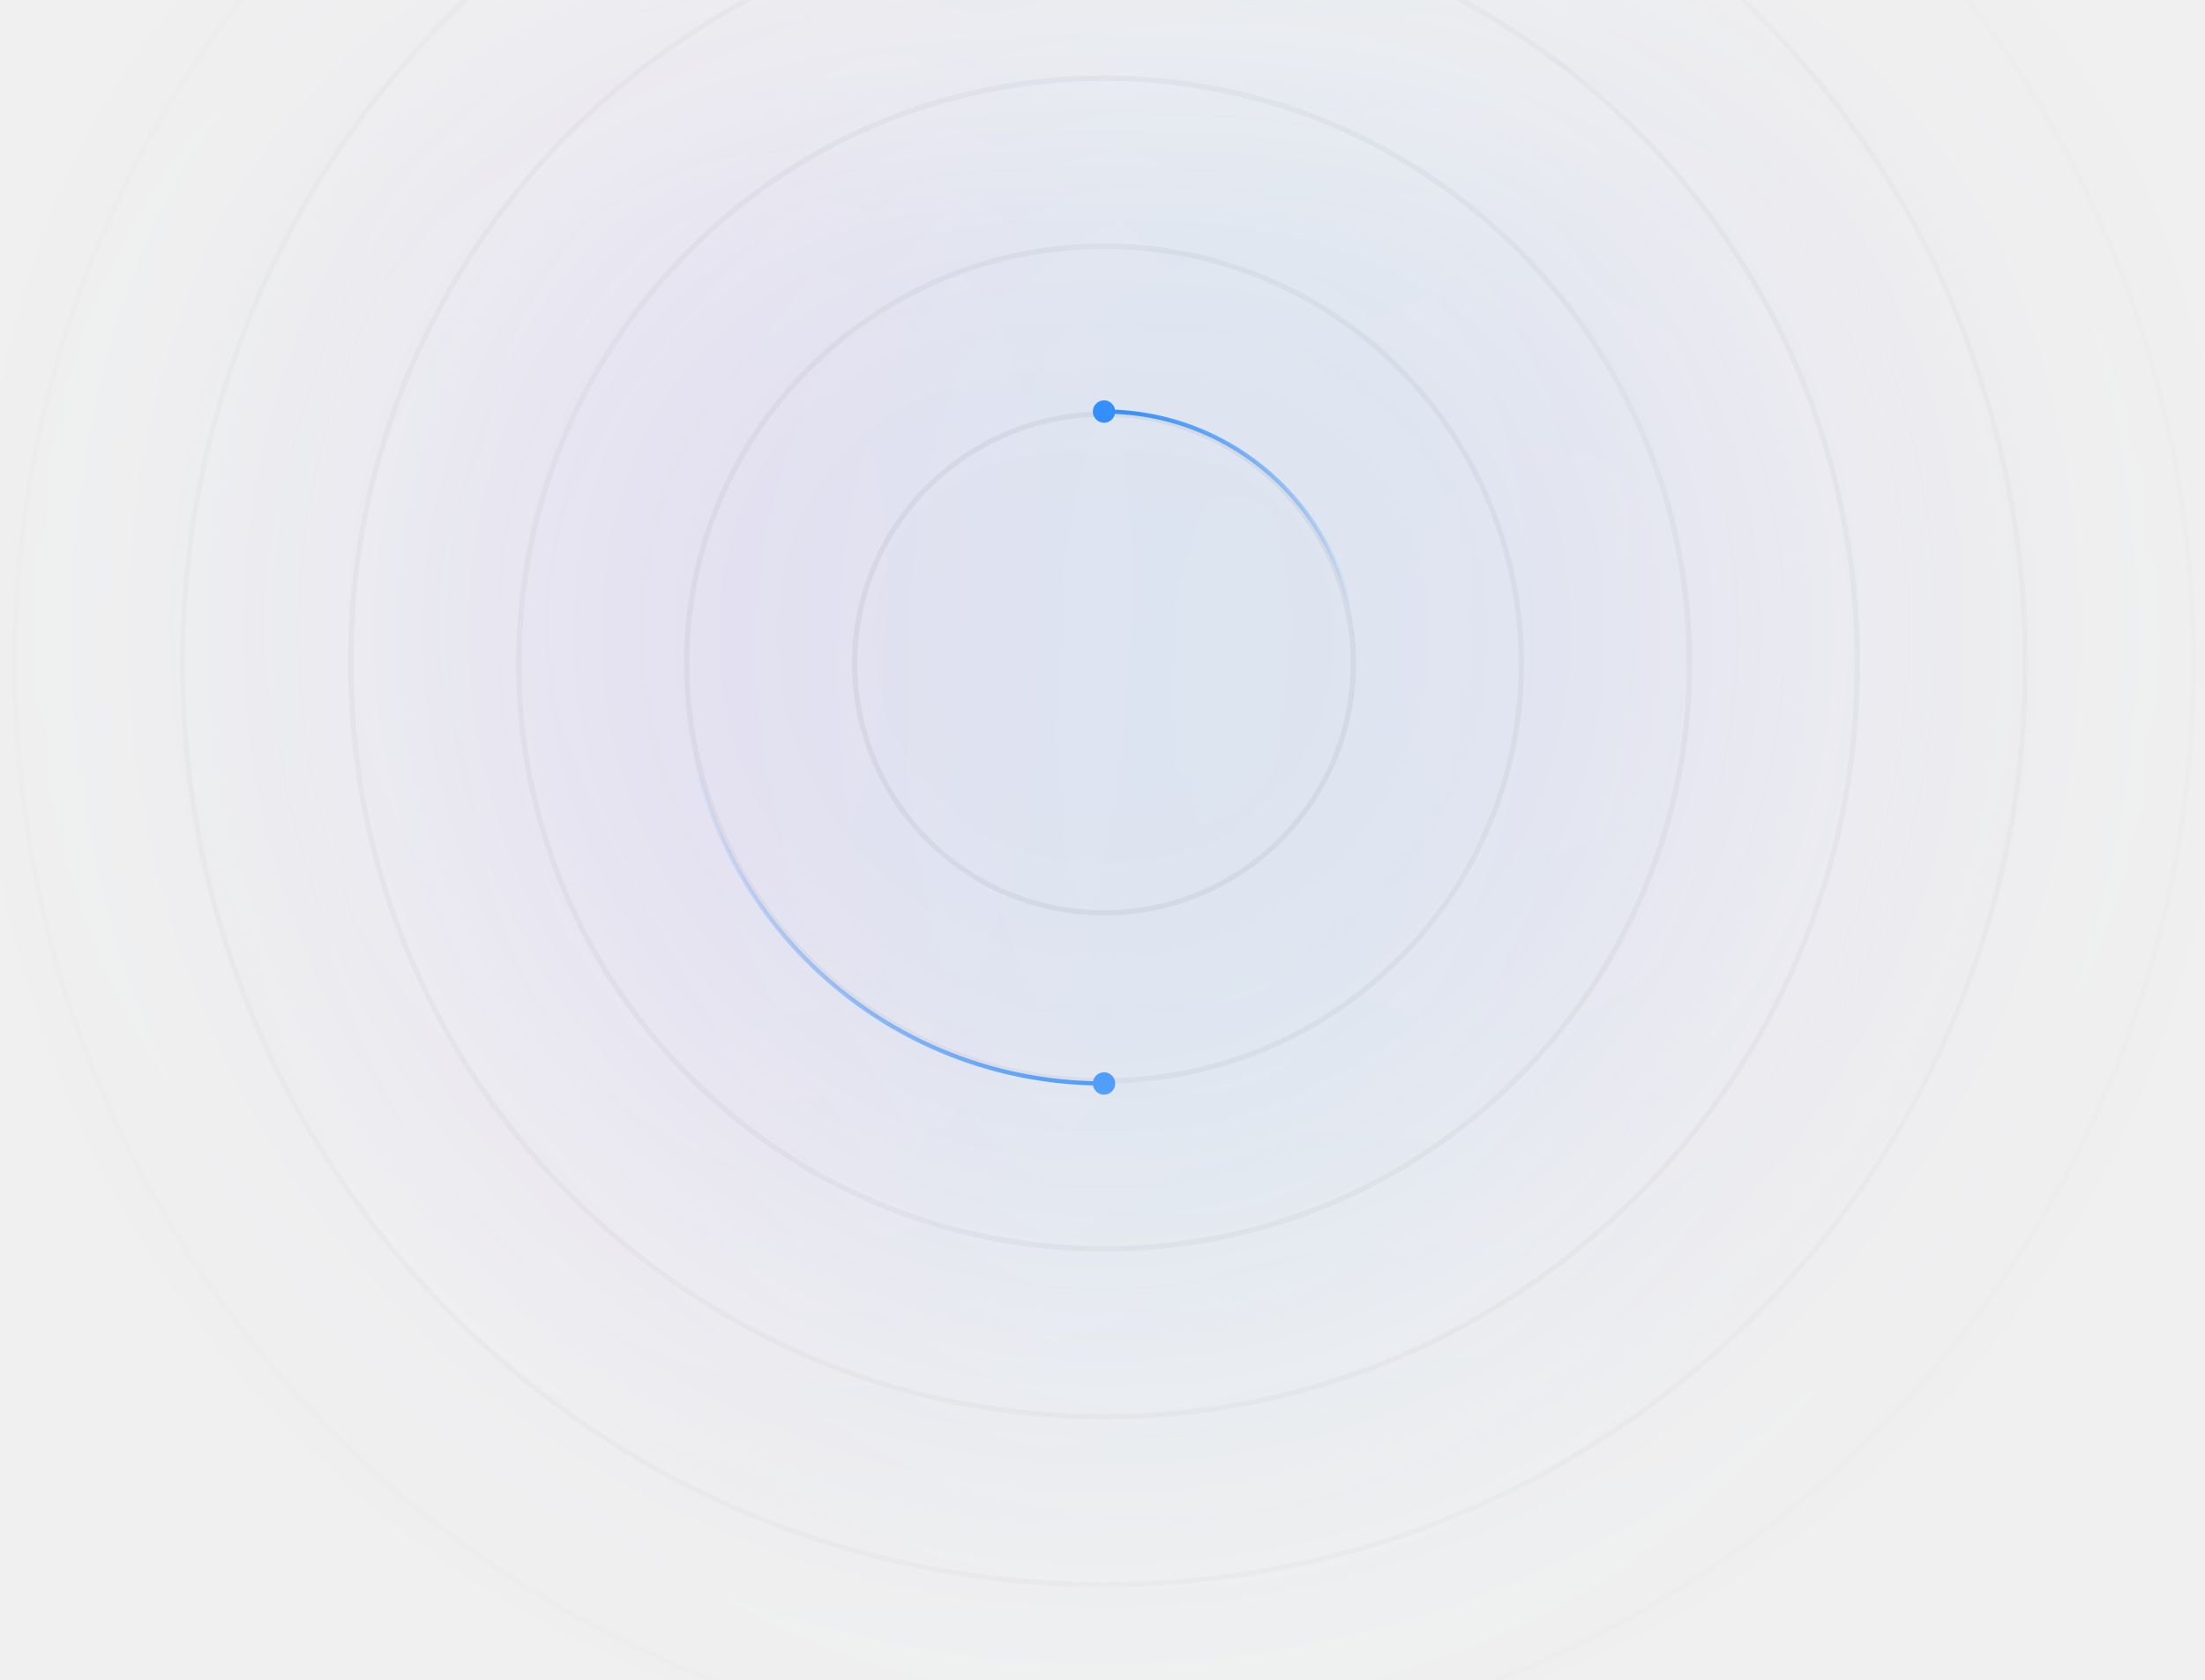
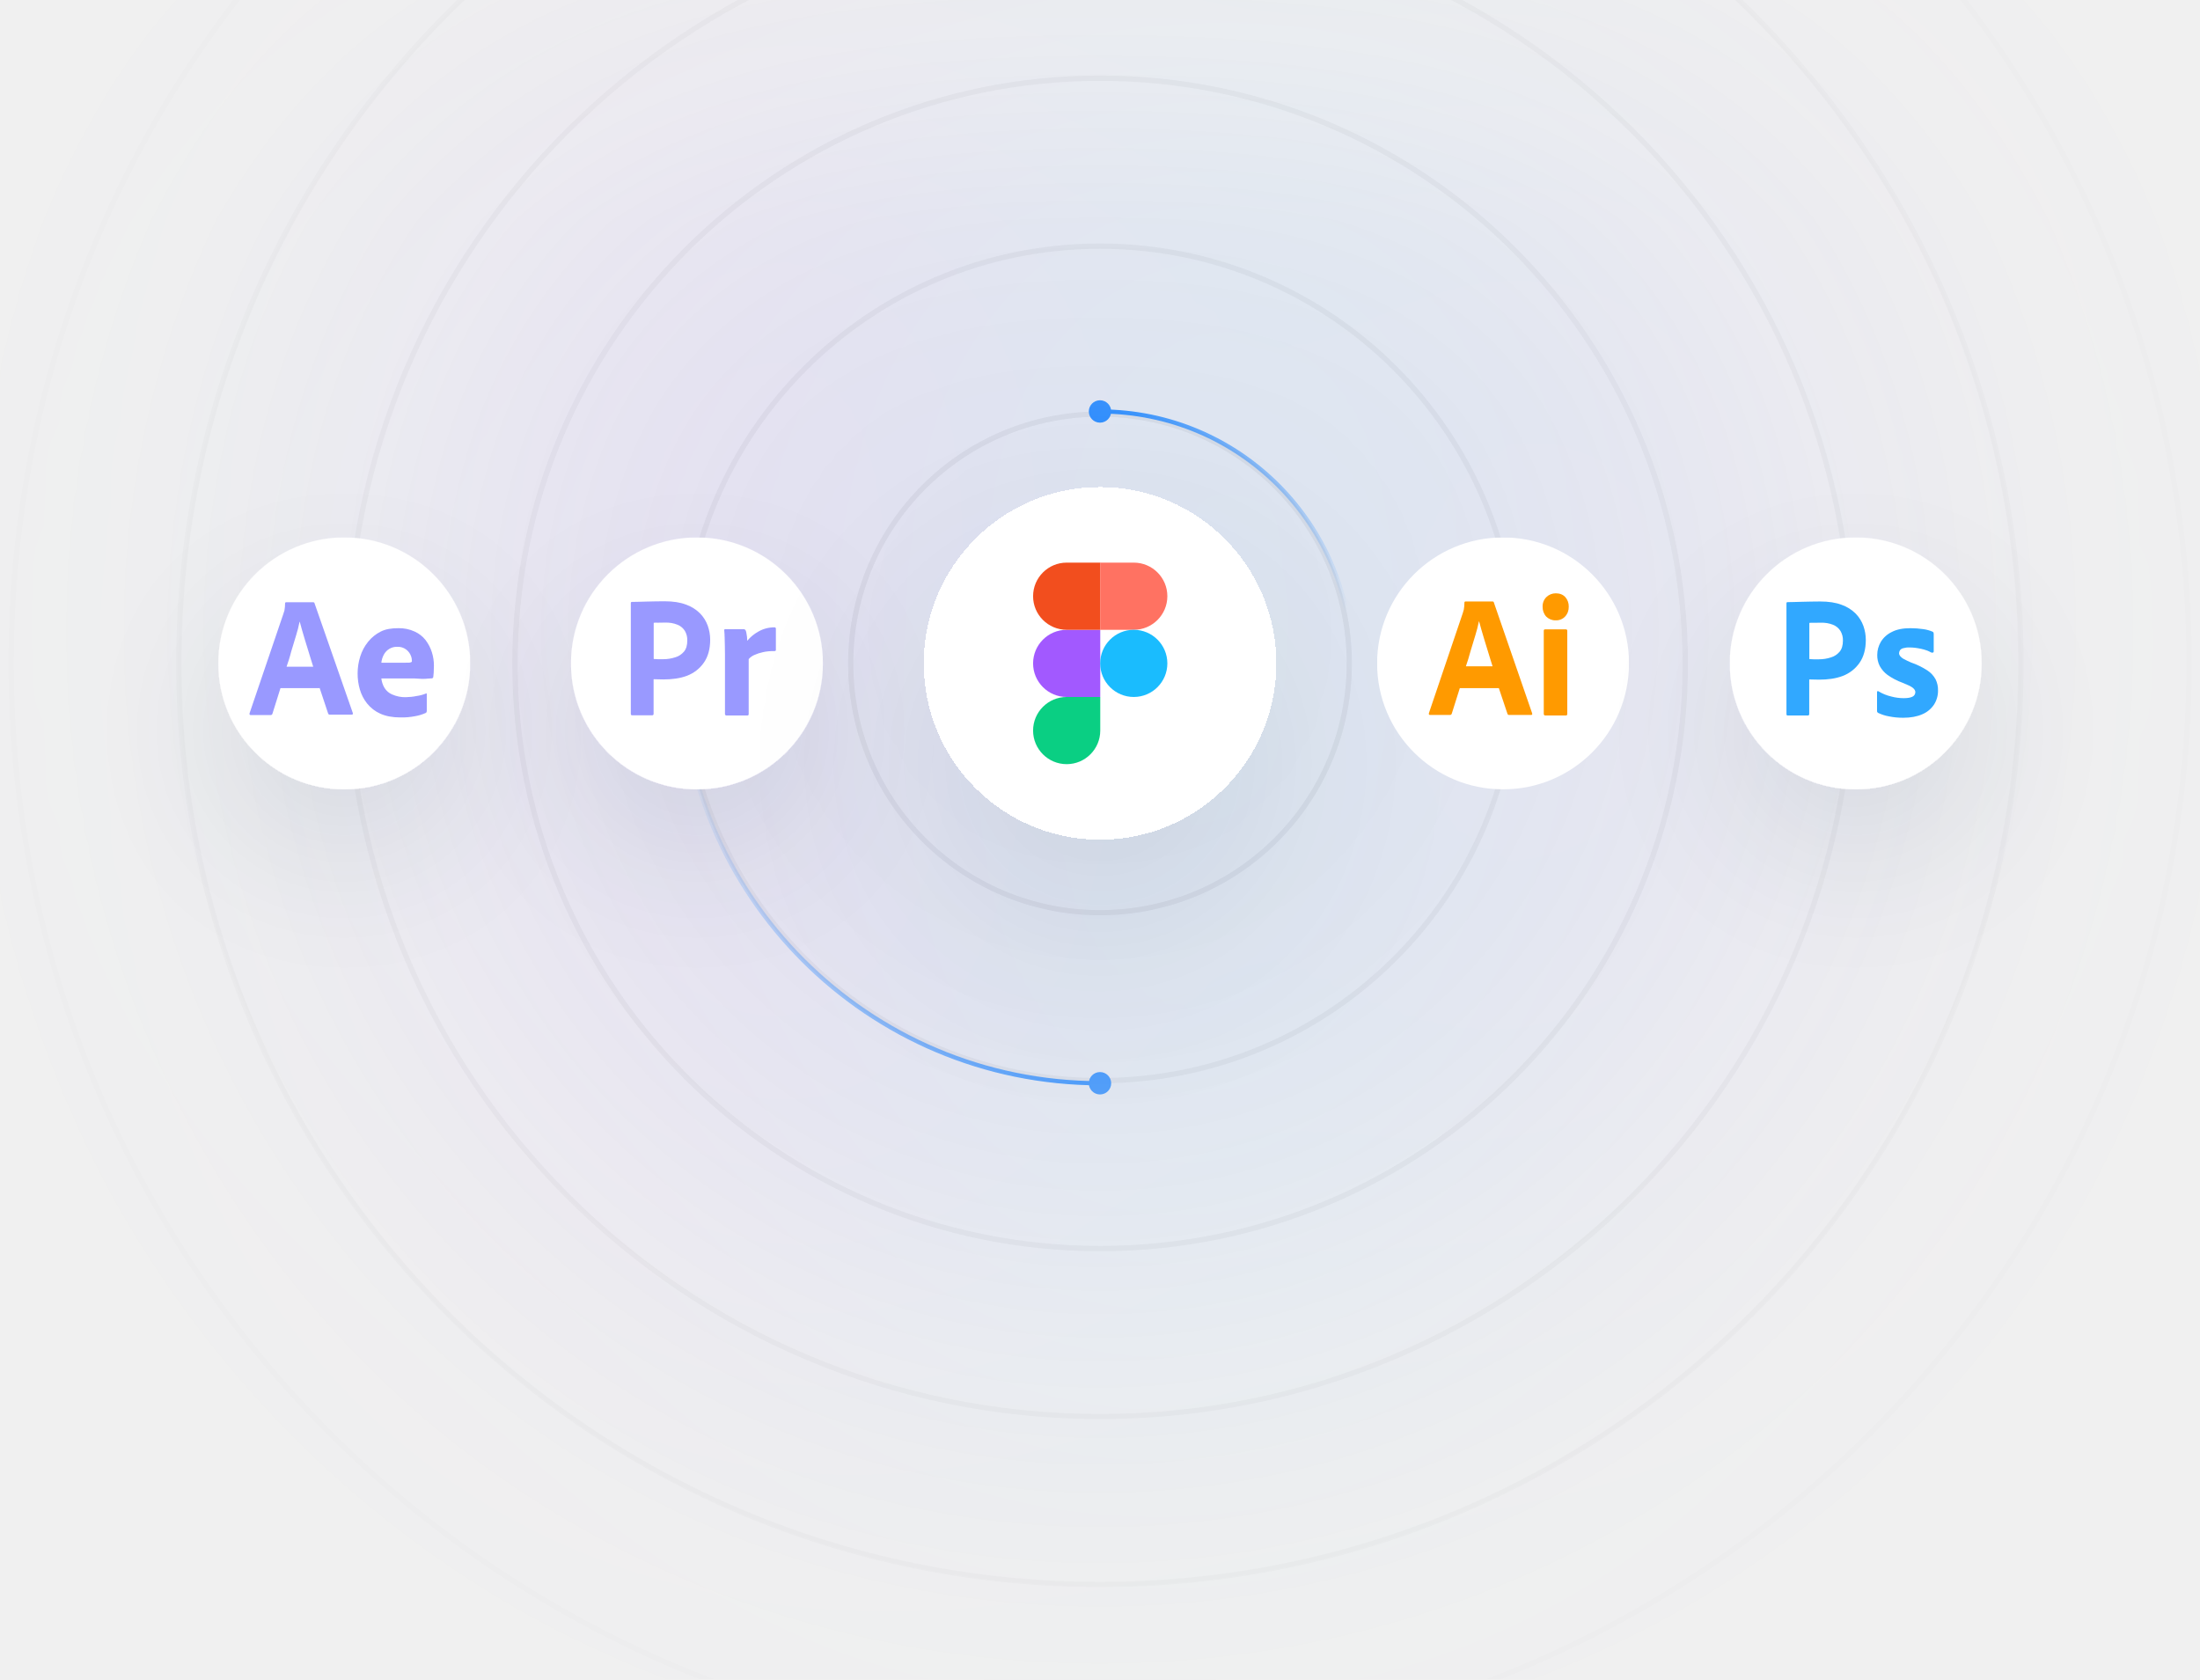
- <svg xmlns="http://www.w3.org/2000/svg" width="525" height="400" viewBox="0 0 525 400" fill="none">
-   <mask id="mask0_41_429" style="mask-type:alpha" maskUnits="userSpaceOnUse" x="-38" y="-142" width="601" height="600">
-     <rect width="600" height="600" transform="translate(-37.1357 -142)" fill="url(#paint0_radial_41_429)" />
-   </mask>
-   <g mask="url(#mask0_41_429)">
-     <circle cx="262.864" cy="158" r="59.375" stroke="black" stroke-opacity="0.07" stroke-width="1.25" />
-     <path d="M322.364 158C322.364 158.276 322.588 158.5 322.864 158.5C323.14 158.5 323.364 158.276 323.364 158H322.364ZM260.198 98C260.198 99.473 261.391 100.667 262.864 100.667C264.337 100.667 265.531 99.473 265.531 98C265.531 96.527 264.337 95.333 262.864 95.333C261.391 95.333 260.198 96.527 260.198 98ZM262.864 98.5C295.725 98.5 322.364 125.139 322.364 158H323.364C323.364 124.587 296.277 97.5 262.864 97.5V98.5Z" fill="url(#paint1_linear_41_429)" />
-     <circle cx="100" cy="100" r="99.375" transform="matrix(1 0 0 -1 162.864 258)" stroke="black" stroke-opacity="0.07" stroke-width="1.25" />
-     <path d="M163.364 157.999C163.364 157.723 163.14 157.499 162.864 157.499C162.588 157.499 162.364 157.723 162.364 157.999H163.364ZM265.531 257.999C265.531 256.526 264.337 255.332 262.864 255.332C261.391 255.332 260.198 256.526 260.198 257.999C260.198 259.472 261.391 260.666 262.864 260.666C264.337 260.666 265.531 259.472 265.531 257.999ZM262.864 257.499C207.912 257.499 163.364 212.951 163.364 157.999H162.364C162.364 213.504 207.36 258.499 262.864 258.499V257.499Z" fill="url(#paint2_linear_41_429)" />
-     <circle cx="262.892" cy="158" r="139.375" stroke="black" stroke-opacity="0.07" stroke-width="1.25" />
-     <circle cx="262.864" cy="158" r="179.375" stroke="black" stroke-opacity="0.07" stroke-width="1.25" />
-     <circle cx="262.837" cy="158" r="219.375" stroke="black" stroke-opacity="0.07" stroke-width="1.25" />
-     <circle cx="262.892" cy="158" r="259.375" stroke="black" stroke-opacity="0.07" stroke-width="1.25" />
-     <circle cx="262.864" cy="158" r="299.375" stroke="black" stroke-opacity="0.07" stroke-width="1.25" />
-   </g>
-   <g opacity="0.1" filter="url(#filter0_f_41_429)">
-     <circle cx="262.833" cy="150.5" r="171" fill="url(#paint3_linear_41_429)" />
+ <svg xmlns="http://www.w3.org/2000/svg" width="524" height="400" viewBox="0 0 524 400" fill="none">
+   <g clip-path="url(#clip0_4_301)">
+     <mask id="mask0_4_301" style="mask-type:alpha" maskUnits="userSpaceOnUse" x="-38" y="-142" width="600" height="600">
+       <rect width="600" height="600" transform="translate(-38 -142)" fill="url(#paint0_radial_4_301)" />
+     </mask>
+     <g mask="url(#mask0_4_301)">
+       <circle cx="262" cy="158" r="59.375" stroke="black" stroke-opacity="0.07" stroke-width="1.25" />
+       <path d="M321.5 158C321.5 158.276 321.724 158.5 322 158.5C322.276 158.5 322.5 158.276 322.5 158H321.5ZM259.333 98C259.333 99.473 260.527 100.667 262 100.667C263.473 100.667 264.667 99.473 264.667 98C264.667 96.527 263.473 95.333 262 95.333C260.527 95.333 259.333 96.527 259.333 98ZM262 98.5C294.861 98.5 321.5 125.139 321.5 158H322.5C322.5 124.587 295.413 97.5 262 97.5V98.5Z" fill="url(#paint1_linear_4_301)" />
+       <circle cx="100" cy="100" r="99.375" transform="matrix(1 0 0 -1 162 258)" stroke="black" stroke-opacity="0.07" stroke-width="1.25" />
+       <path d="M162.5 158C162.5 157.723 162.276 157.5 162 157.5C161.724 157.5 161.5 157.723 161.5 158H162.5ZM264.667 257.999C264.667 256.527 263.473 255.333 262 255.333C260.527 255.333 259.333 256.527 259.333 257.999C259.333 259.472 260.527 260.666 262 260.666C263.473 260.666 264.667 259.472 264.667 257.999ZM262 257.499C207.048 257.499 162.5 212.952 162.5 158H161.5C161.5 213.504 206.495 258.499 262 258.499V257.499Z" fill="url(#paint2_linear_4_301)" />
+       <circle cx="262.027" cy="158" r="139.375" stroke="black" stroke-opacity="0.07" stroke-width="1.25" />
+       <circle cx="262" cy="158" r="179.375" stroke="black" stroke-opacity="0.07" stroke-width="1.25" />
+       <circle cx="261.973" cy="158" r="219.375" stroke="black" stroke-opacity="0.07" stroke-width="1.25" />
+       <circle cx="262.027" cy="158" r="259.375" stroke="black" stroke-opacity="0.07" stroke-width="1.25" />
+       <circle cx="262" cy="158" r="299.375" stroke="black" stroke-opacity="0.07" stroke-width="1.25" />
+     </g>
+     <g opacity="0.1" filter="url(#filter0_f_4_301)">
+       <circle cx="261.969" cy="150.501" r="171" fill="url(#paint3_linear_4_301)" />
+     </g>
+     <g filter="url(#filter1_d_4_301)">
+       <g clip-path="url(#clip1_4_301)">
+         <g filter="url(#filter2_d_4_301)">
+           <path d="M62.625 128H101.375C107.25 128 112 132.872 112 138.897V177.103C112 183.128 107.25 188 101.375 188H62.625C56.75 188 52 183.128 52 177.103V138.897C52 132.872 56.75 128 62.625 128Z" fill="white" />
+         </g>
+         <path d="M76.102 163.897H66.802L64.902 169.949C64.852 170.18 64.652 170.333 64.427 170.308H59.727C59.452 170.308 59.377 170.154 59.452 169.846L67.502 146.18C67.577 145.923 67.652 145.692 67.752 145.385C67.852 144.846 67.902 144.282 67.902 143.718C67.877 143.59 67.977 143.462 68.102 143.436H68.177H74.577C74.752 143.436 74.877 143.513 74.902 143.641L84.027 169.795C84.102 170.077 84.027 170.205 83.777 170.205H78.552C78.377 170.231 78.202 170.103 78.152 169.923L76.102 163.769V163.897ZM68.252 158.795H74.602C74.452 158.256 74.252 157.615 74.027 156.949C73.802 156.256 73.577 155.513 73.352 154.744C73.102 153.949 72.877 153.18 72.627 152.385C72.377 151.59 72.152 150.846 71.952 150.103C71.752 149.385 71.577 148.718 71.402 148.103H71.352C71.127 149.205 70.852 150.308 70.502 151.41C70.127 152.641 69.752 153.923 69.352 155.205C69.027 156.513 68.627 157.718 68.252 158.795V158.795Z" fill="#9999FF" />
+         <path d="M98.752 161.59H90.827C90.927 162.385 91.177 163.179 91.602 163.872C92.052 164.564 92.677 165.103 93.427 165.41C94.427 165.846 95.527 166.077 96.627 166.051C97.502 166.026 98.377 165.949 99.227 165.769C100.002 165.667 100.752 165.462 101.452 165.179C101.577 165.077 101.652 165.128 101.652 165.385V169.308C101.652 169.41 101.627 169.513 101.602 169.615C101.552 169.692 101.502 169.744 101.427 169.795C100.627 170.154 99.802 170.41 98.927 170.564C97.752 170.795 96.577 170.897 95.377 170.872C93.477 170.872 91.877 170.564 90.577 169.974C89.352 169.436 88.277 168.59 87.427 167.538C86.627 166.538 86.052 165.41 85.702 164.179C85.352 162.974 85.177 161.718 85.177 160.436C85.177 159.051 85.377 157.692 85.802 156.359C86.202 155.077 86.827 153.897 87.677 152.846C88.502 151.821 89.527 151 90.702 150.41C91.877 149.821 93.277 149.615 94.877 149.615C96.202 149.59 97.527 149.846 98.752 150.41C99.777 150.872 100.677 151.564 101.377 152.462C102.027 153.333 102.552 154.308 102.877 155.385C103.202 156.41 103.352 157.462 103.352 158.513C103.352 159.128 103.327 159.667 103.302 160.154C103.252 160.641 103.227 161 103.202 161.231C103.177 161.41 103.027 161.564 102.852 161.564C102.702 161.564 102.427 161.59 102.027 161.615C101.627 161.667 101.152 161.692 100.577 161.692C100.002 161.692 99.402 161.59 98.752 161.59V161.59ZM90.827 157.846H96.102C96.752 157.846 97.227 157.846 97.527 157.821C97.727 157.795 97.927 157.744 98.102 157.615V157.359C98.102 157.026 98.052 156.718 97.952 156.41C97.502 154.974 96.177 154 94.702 154.051C93.327 153.974 92.027 154.718 91.377 156C91.077 156.59 90.902 157.205 90.827 157.846Z" fill="#9999FF" />
+       </g>
+     </g>
+     <g filter="url(#filter3_d_4_301)">
+       <g clip-path="url(#clip2_4_301)">
+         <g filter="url(#filter4_d_4_301)">
+           <path d="M146.625 128H185.375C191.25 128 196 132.872 196 138.897V177.103C196 183.128 191.25 188 185.375 188H146.625C140.75 188 136 183.128 136 177.103V138.897C136 132.872 140.75 128 146.625 128Z" fill="white" />
+         </g>
+         <path d="M150.251 170.051V143.641C150.251 143.462 150.326 143.359 150.501 143.359C150.926 143.359 151.326 143.359 151.901 143.333C152.501 143.308 153.126 143.308 153.801 143.282C154.476 143.256 155.201 143.256 155.976 143.231C156.751 143.205 157.501 143.205 158.251 143.205C160.301 143.205 162.001 143.462 163.401 144C164.651 144.436 165.801 145.154 166.751 146.103C167.551 146.923 168.176 147.923 168.576 149.026C168.951 150.103 169.151 151.205 169.151 152.359C169.151 154.564 168.651 156.385 167.651 157.821C166.651 159.256 165.251 160.333 163.626 160.949C161.926 161.59 160.051 161.821 158.001 161.821C157.401 161.821 157.001 161.821 156.751 161.795C156.501 161.769 156.151 161.769 155.676 161.769V170C155.701 170.179 155.576 170.333 155.401 170.359H155.301H150.551C150.351 170.359 150.251 170.256 150.251 170.026V170.051ZM155.701 148.333V156.949C156.051 156.974 156.376 157 156.676 157H158.001C158.976 157 159.951 156.846 160.876 156.538C161.676 156.308 162.376 155.821 162.926 155.179C163.451 154.538 163.701 153.667 163.701 152.538C163.726 151.744 163.526 150.949 163.126 150.256C162.701 149.59 162.101 149.077 161.376 148.795C160.451 148.41 159.451 148.256 158.426 148.282C157.776 148.282 157.201 148.282 156.726 148.308C156.226 148.282 155.876 148.308 155.701 148.333V148.333Z" fill="#9999FF" />
+         <path d="M172.75 149.846H177.125C177.375 149.846 177.575 150.026 177.65 150.256C177.725 150.462 177.775 150.667 177.8 150.897C177.85 151.154 177.9 151.436 177.925 151.692C177.95 151.974 177.975 152.282 177.975 152.615C178.725 151.718 179.625 150.974 180.65 150.41C181.8 149.744 183.125 149.41 184.45 149.41C184.625 149.385 184.775 149.513 184.8 149.692V149.795V154.795C184.8 155 184.675 155.077 184.4 155.077C183.5 155.051 182.575 155.128 181.7 155.333C180.975 155.487 180.275 155.718 179.6 156.026C179.125 156.256 178.675 156.564 178.325 156.974V170.051C178.325 170.308 178.225 170.41 178 170.41H173.075C172.875 170.436 172.7 170.308 172.675 170.103V170V155.795C172.675 155.18 172.675 154.538 172.65 153.872C172.625 153.205 172.625 152.538 172.6 151.872C172.6 151.282 172.55 150.718 172.5 150.128C172.475 150 172.55 149.872 172.675 149.846C172.675 149.821 172.725 149.821 172.75 149.846V149.846Z" fill="#9999FF" />
+       </g>
+     </g>
+     <g filter="url(#filter5_d_4_301)">
+       <rect x="220.016" y="116" width="83.995" height="84" rx="41.998" fill="white" shape-rendering="crispEdges" />
+       <g clip-path="url(#clip3_4_301)">
+         <path d="M254.062 182C258.478 182 262.062 178.416 262.062 174V166H254.062C249.646 166 246.062 169.584 246.062 174C246.062 178.416 249.646 182 254.062 182Z" fill="#0ACF83" />
+         <path d="M246.062 158C246.062 153.584 249.646 150 254.062 150H262.062V166H254.062C249.646 166 246.062 162.416 246.062 158Z" fill="#A259FF" />
+         <path d="M246.062 142C246.062 137.584 249.646 134 254.062 134H262.062V150H254.062C249.646 150 246.062 146.416 246.062 142Z" fill="#F24E1E" />
+         <path d="M262.043 134H270.043C274.459 134 278.043 137.584 278.043 142C278.043 146.416 274.459 150 270.043 150H262.043V134Z" fill="#FF7262" />
+         <path d="M278.043 157.999C278.043 162.415 274.459 165.999 270.043 165.999C265.627 165.999 262.043 162.415 262.043 157.999C262.043 153.583 265.627 149.999 270.043 149.999C274.459 149.999 278.043 153.583 278.043 157.999Z" fill="#1ABCFE" />
+       </g>
+     </g>
+     <g clip-path="url(#clip4_4_301)">
+       <g filter="url(#filter6_d_4_301)">
+         <path d="M338.625 128H377.375C383.25 128 388 132.872 388 138.897V177.103C388 183.128 383.25 188 377.375 188H338.625C332.75 188 328 183.128 328 177.103V138.897C328 132.872 332.75 128 338.625 128Z" fill="white" />
+       </g>
+       <path d="M356.999 163.897H347.699L345.799 169.923C345.749 170.154 345.549 170.308 345.324 170.282H340.624C340.349 170.282 340.274 170.128 340.349 169.82L348.399 146.051C348.474 145.795 348.549 145.513 348.649 145.205C348.749 144.667 348.799 144.102 348.799 143.538C348.774 143.41 348.874 143.282 348.999 143.256H349.074H355.474C355.674 143.256 355.774 143.333 355.799 143.461L364.924 169.872C364.999 170.154 364.924 170.282 364.674 170.282H359.449C359.274 170.308 359.099 170.179 359.049 170L356.999 163.897V163.897ZM349.149 158.692H355.499C355.349 158.154 355.149 157.513 354.924 156.846C354.699 156.154 354.474 155.41 354.249 154.641C353.999 153.846 353.774 153.077 353.524 152.282C353.274 151.487 353.049 150.743 352.849 150C352.649 149.282 352.474 148.615 352.299 148H352.249C352.024 149.102 351.749 150.205 351.399 151.308C351.024 152.538 350.649 153.82 350.249 155.102C349.899 156.41 349.524 157.615 349.149 158.692V158.692Z" fill="#FF9A00" />
+       <path d="M370.497 147.744C369.672 147.769 368.872 147.436 368.272 146.846C367.697 146.205 367.397 145.359 367.422 144.487C367.397 143.615 367.722 142.795 368.322 142.205C368.922 141.615 369.722 141.308 370.547 141.308C371.522 141.308 372.272 141.615 372.822 142.205C373.372 142.82 373.672 143.641 373.647 144.487C373.672 145.359 373.372 146.205 372.772 146.846C372.197 147.462 371.347 147.795 370.497 147.744ZM367.697 170V150.256C367.697 150 367.797 149.897 368.022 149.897H372.972C373.197 149.897 373.297 150.026 373.297 150.256V170C373.297 170.282 373.197 170.41 372.972 170.41H368.072C367.822 170.41 367.697 170.256 367.697 170V170Z" fill="#FF9A00" />
+     </g>
+     <g filter="url(#filter7_d_4_301)">
+       <g clip-path="url(#clip5_4_301)">
+         <g filter="url(#filter8_d_4_301)">
+           <path d="M422.625 128H461.375C467.25 128 472 132.872 472 138.897V177.103C472 183.128 467.25 188 461.375 188H422.625C416.75 188 412 183.128 412 177.103V138.897C412 132.872 416.75 128 422.625 128Z" fill="white" />
+         </g>
+         <path d="M425.502 170.077V143.692C425.502 143.513 425.577 143.41 425.752 143.41C426.177 143.41 426.577 143.41 427.152 143.385C427.752 143.359 428.377 143.359 429.052 143.333C429.727 143.308 430.452 143.308 431.227 143.282C432.002 143.256 432.752 143.256 433.502 143.256C435.552 143.256 437.252 143.513 438.652 144.051C439.902 144.487 441.052 145.205 442.002 146.154C442.802 146.974 443.427 147.974 443.827 149.077C444.202 150.154 444.402 151.256 444.402 152.41C444.402 154.615 443.902 156.436 442.902 157.872C441.902 159.308 440.502 160.385 438.877 161C437.177 161.641 435.302 161.872 433.252 161.872C432.652 161.872 432.252 161.872 432.002 161.846C431.752 161.821 431.402 161.821 430.927 161.821V170.051C430.952 170.231 430.827 170.385 430.652 170.41C430.627 170.41 430.602 170.41 430.552 170.41H425.802C425.602 170.41 425.502 170.308 425.502 170.077ZM430.952 148.359V156.974C431.302 157 431.627 157.026 431.927 157.026H433.252C434.227 157.026 435.202 156.872 436.127 156.564C436.927 156.333 437.627 155.846 438.177 155.205C438.702 154.564 438.952 153.692 438.952 152.564C438.977 151.769 438.777 150.974 438.377 150.282C437.952 149.615 437.352 149.103 436.627 148.821C435.702 148.436 434.702 148.282 433.677 148.308C433.027 148.308 432.452 148.308 431.977 148.333C431.477 148.308 431.127 148.333 430.952 148.359Z" fill="#31A8FF" />
+         <path d="M460.001 155.41C459.251 155 458.451 154.718 457.601 154.538C456.676 154.333 455.751 154.205 454.801 154.205C454.301 154.179 453.776 154.256 453.301 154.385C452.976 154.462 452.701 154.641 452.526 154.897C452.401 155.103 452.326 155.359 452.326 155.59C452.326 155.821 452.426 156.051 452.576 156.256C452.801 156.538 453.101 156.769 453.426 156.949C454.001 157.256 454.601 157.538 455.201 157.795C456.551 158.256 457.851 158.897 459.051 159.667C459.876 160.205 460.551 160.923 461.026 161.795C461.426 162.615 461.626 163.513 461.601 164.436C461.626 165.641 461.276 166.846 460.626 167.846C459.926 168.872 458.951 169.667 457.826 170.128C456.601 170.667 455.101 170.949 453.301 170.949C452.151 170.949 451.026 170.846 449.901 170.615C449.026 170.462 448.151 170.179 447.351 169.795C447.176 169.692 447.051 169.513 447.076 169.308V164.846C447.076 164.769 447.101 164.667 447.176 164.615C447.251 164.564 447.326 164.59 447.401 164.641C448.376 165.231 449.401 165.641 450.501 165.897C451.451 166.154 452.451 166.282 453.451 166.282C454.401 166.282 455.076 166.154 455.526 165.923C455.926 165.744 456.201 165.308 456.201 164.846C456.201 164.487 456.001 164.154 455.601 163.821C455.201 163.487 454.376 163.103 453.151 162.615C451.876 162.154 450.701 161.538 449.601 160.769C448.826 160.205 448.176 159.462 447.701 158.59C447.301 157.769 447.101 156.872 447.126 155.974C447.126 154.872 447.426 153.821 447.976 152.872C448.601 151.846 449.526 151.026 450.601 150.513C451.776 149.897 453.251 149.615 455.026 149.615C456.051 149.615 457.101 149.692 458.126 149.846C458.876 149.949 459.601 150.154 460.276 150.436C460.376 150.462 460.476 150.564 460.526 150.667C460.551 150.769 460.576 150.872 460.576 150.974V155.154C460.576 155.256 460.526 155.359 460.451 155.41C460.226 155.462 460.101 155.462 460.001 155.41Z" fill="#31A8FF" />
+       </g>
+     </g>
  </g>
  <defs>
-     <filter id="filter0_f_41_429" x="-133.167" y="-245.5" width="792" height="792" filterUnits="userSpaceOnUse" color-interpolation-filters="sRGB">
+     <filter id="filter0_f_4_301" x="-134.031" y="-245.5" width="792" height="792" filterUnits="userSpaceOnUse" color-interpolation-filters="sRGB">
      <feFlood flood-opacity="0" result="BackgroundImageFix" />
      <feBlend mode="normal" in="SourceGraphic" in2="BackgroundImageFix" result="shape" />
-       <feGaussianBlur stdDeviation="112.5" result="effect1_foregroundBlur_41_429" />
+       <feGaussianBlur stdDeviation="112.5" result="effect1_foregroundBlur_4_301" />
    </filter>
-     <radialGradient id="paint0_radial_41_429" cx="0" cy="0" r="1" gradientUnits="userSpaceOnUse" gradientTransform="translate(300 300) rotate(90) scale(300 300)">
+     <filter id="filter1_d_4_301" x="20" y="112" width="124" height="124" filterUnits="userSpaceOnUse" color-interpolation-filters="sRGB">
+       <feFlood flood-opacity="0" result="BackgroundImageFix" />
+       <feColorMatrix in="SourceAlpha" type="matrix" values="0 0 0 0 0 0 0 0 0 0 0 0 0 0 0 0 0 0 127 0" result="hardAlpha" />
+       <feOffset dy="16" />
+       <feGaussianBlur stdDeviation="16" />
+       <feComposite in2="hardAlpha" operator="out" />
+       <feColorMatrix type="matrix" values="0 0 0 0 0.008 0 0 0 0 0.144 0 0 0 0 0.242 0 0 0 0.08 0" />
+       <feBlend mode="normal" in2="BackgroundImageFix" result="effect1_dropShadow_4_301" />
+       <feBlend mode="normal" in="SourceGraphic" in2="effect1_dropShadow_4_301" result="shape" />
+     </filter>
+     <filter id="filter2_d_4_301" x="4" y="104" width="156" height="156" filterUnits="userSpaceOnUse" color-interpolation-filters="sRGB">
+       <feFlood flood-opacity="0" result="BackgroundImageFix" />
+       <feColorMatrix in="SourceAlpha" type="matrix" values="0 0 0 0 0 0 0 0 0 0 0 0 0 0 0 0 0 0 127 0" result="hardAlpha" />
+       <feOffset dy="24" />
+       <feGaussianBlur stdDeviation="24" />
+       <feComposite in2="hardAlpha" operator="out" />
+       <feColorMatrix type="matrix" values="0 0 0 0 0.008 0 0 0 0 0.144 0 0 0 0 0.242 0 0 0 0.08 0" />
+       <feBlend mode="normal" in2="BackgroundImageFix" result="effect1_dropShadow_4_301" />
+       <feBlend mode="normal" in="SourceGraphic" in2="effect1_dropShadow_4_301" result="shape" />
+     </filter>
+     <filter id="filter3_d_4_301" x="104" y="112" width="124" height="124" filterUnits="userSpaceOnUse" color-interpolation-filters="sRGB">
+       <feFlood flood-opacity="0" result="BackgroundImageFix" />
+       <feColorMatrix in="SourceAlpha" type="matrix" values="0 0 0 0 0 0 0 0 0 0 0 0 0 0 0 0 0 0 127 0" result="hardAlpha" />
+       <feOffset dy="16" />
+       <feGaussianBlur stdDeviation="16" />
+       <feComposite in2="hardAlpha" operator="out" />
+       <feColorMatrix type="matrix" values="0 0 0 0 0.008 0 0 0 0 0.144 0 0 0 0 0.242 0 0 0 0.08 0" />
+       <feBlend mode="normal" in2="BackgroundImageFix" result="effect1_dropShadow_4_301" />
+       <feBlend mode="normal" in="SourceGraphic" in2="effect1_dropShadow_4_301" result="shape" />
+     </filter>
+     <filter id="filter4_d_4_301" x="88" y="104" width="156" height="156" filterUnits="userSpaceOnUse" color-interpolation-filters="sRGB">
+       <feFlood flood-opacity="0" result="BackgroundImageFix" />
+       <feColorMatrix in="SourceAlpha" type="matrix" values="0 0 0 0 0 0 0 0 0 0 0 0 0 0 0 0 0 0 127 0" result="hardAlpha" />
+       <feOffset dy="24" />
+       <feGaussianBlur stdDeviation="24" />
+       <feComposite in2="hardAlpha" operator="out" />
+       <feColorMatrix type="matrix" values="0 0 0 0 0.008 0 0 0 0 0.144 0 0 0 0 0.242 0 0 0 0.08 0" />
+       <feBlend mode="normal" in2="BackgroundImageFix" result="effect1_dropShadow_4_301" />
+       <feBlend mode="normal" in="SourceGraphic" in2="effect1_dropShadow_4_301" result="shape" />
+     </filter>
+     <filter id="filter5_d_4_301" x="172.016" y="92" width="179.995" height="180" filterUnits="userSpaceOnUse" color-interpolation-filters="sRGB">
+       <feFlood flood-opacity="0" result="BackgroundImageFix" />
+       <feColorMatrix in="SourceAlpha" type="matrix" values="0 0 0 0 0 0 0 0 0 0 0 0 0 0 0 0 0 0 127 0" result="hardAlpha" />
+       <feOffset dy="24" />
+       <feGaussianBlur stdDeviation="24" />
+       <feComposite in2="hardAlpha" operator="out" />
+       <feColorMatrix type="matrix" values="0 0 0 0 0.008 0 0 0 0 0.144 0 0 0 0 0.242 0 0 0 0.08 0" />
+       <feBlend mode="normal" in2="BackgroundImageFix" result="effect1_dropShadow_4_301" />
+       <feBlend mode="normal" in="SourceGraphic" in2="effect1_dropShadow_4_301" result="shape" />
+     </filter>
+     <filter id="filter6_d_4_301" x="280" y="104" width="156" height="156" filterUnits="userSpaceOnUse" color-interpolation-filters="sRGB">
+       <feFlood flood-opacity="0" result="BackgroundImageFix" />
+       <feColorMatrix in="SourceAlpha" type="matrix" values="0 0 0 0 0 0 0 0 0 0 0 0 0 0 0 0 0 0 127 0" result="hardAlpha" />
+       <feOffset dy="24" />
+       <feGaussianBlur stdDeviation="24" />
+       <feComposite in2="hardAlpha" operator="out" />
+       <feColorMatrix type="matrix" values="0 0 0 0 0.008 0 0 0 0 0.144 0 0 0 0 0.242 0 0 0 0.08 0" />
+       <feBlend mode="normal" in2="BackgroundImageFix" result="effect1_dropShadow_4_301" />
+       <feBlend mode="normal" in="SourceGraphic" in2="effect1_dropShadow_4_301" result="shape" />
+     </filter>
+     <filter id="filter7_d_4_301" x="380" y="112" width="124" height="124" filterUnits="userSpaceOnUse" color-interpolation-filters="sRGB">
+       <feFlood flood-opacity="0" result="BackgroundImageFix" />
+       <feColorMatrix in="SourceAlpha" type="matrix" values="0 0 0 0 0 0 0 0 0 0 0 0 0 0 0 0 0 0 127 0" result="hardAlpha" />
+       <feOffset dy="16" />
+       <feGaussianBlur stdDeviation="16" />
+       <feComposite in2="hardAlpha" operator="out" />
+       <feColorMatrix type="matrix" values="0 0 0 0 0.008 0 0 0 0 0.144 0 0 0 0 0.242 0 0 0 0.08 0" />
+       <feBlend mode="normal" in2="BackgroundImageFix" result="effect1_dropShadow_4_301" />
+       <feBlend mode="normal" in="SourceGraphic" in2="effect1_dropShadow_4_301" result="shape" />
+     </filter>
+     <filter id="filter8_d_4_301" x="364" y="104" width="156" height="156" filterUnits="userSpaceOnUse" color-interpolation-filters="sRGB">
+       <feFlood flood-opacity="0" result="BackgroundImageFix" />
+       <feColorMatrix in="SourceAlpha" type="matrix" values="0 0 0 0 0 0 0 0 0 0 0 0 0 0 0 0 0 0 127 0" result="hardAlpha" />
+       <feOffset dy="24" />
+       <feGaussianBlur stdDeviation="24" />
+       <feComposite in2="hardAlpha" operator="out" />
+       <feColorMatrix type="matrix" values="0 0 0 0 0.008 0 0 0 0 0.144 0 0 0 0 0.242 0 0 0 0.08 0" />
+       <feBlend mode="normal" in2="BackgroundImageFix" result="effect1_dropShadow_4_301" />
+       <feBlend mode="normal" in="SourceGraphic" in2="effect1_dropShadow_4_301" result="shape" />
+     </filter>
+     <radialGradient id="paint0_radial_4_301" cx="0" cy="0" r="1" gradientUnits="userSpaceOnUse" gradientTransform="translate(300 300) rotate(90) scale(300 300)">
      <stop />
      <stop offset="1" stop-opacity="0" />
    </radialGradient>
-     <linearGradient id="paint1_linear_41_429" x1="266.406" y1="97.95" x2="322.94" y2="144.413" gradientUnits="userSpaceOnUse">
+     <linearGradient id="paint1_linear_4_301" x1="265.541" y1="97.95" x2="322.075" y2="144.413" gradientUnits="userSpaceOnUse">
      <stop stop-color="#047AFF" />
      <stop offset="1" stop-color="#047AFF" stop-opacity="0" />
    </linearGradient>
-     <linearGradient id="paint2_linear_41_429" x1="256.962" y1="258.083" x2="162.739" y2="180.643" gradientUnits="userSpaceOnUse">
+     <linearGradient id="paint2_linear_4_301" x1="256.098" y1="258.083" x2="161.874" y2="180.644" gradientUnits="userSpaceOnUse">
      <stop stop-color="#047AFF" />
      <stop offset="1" stop-color="#047AFF" stop-opacity="0" />
    </linearGradient>
-     <linearGradient id="paint3_linear_41_429" x1="460.173" y1="291.679" x2="47.414" y2="274.994" gradientUnits="userSpaceOnUse">
+     <linearGradient id="paint3_linear_4_301" x1="459.309" y1="291.679" x2="46.55" y2="274.994" gradientUnits="userSpaceOnUse">
      <stop offset="0.076" stop-color="#179CFC" />
      <stop offset="0.229" stop-color="#A517FC" />
      <stop offset="0.294" stop-color="#179CFC" />
      <stop offset="0.484" stop-color="#179CFC" />
      <stop offset="0.72" stop-color="#A517FC" />
      <stop offset="0.891" stop-color="#179CFC" />
    </linearGradient>
+     <clipPath id="clip0_4_301">
+       <rect width="524" height="400" rx="24" fill="white" />
+     </clipPath>
+     <clipPath id="clip1_4_301">
+       <rect x="52" y="128" width="60" height="60" rx="30" fill="white" />
+     </clipPath>
+     <clipPath id="clip2_4_301">
+       <rect x="136" y="128" width="60" height="60" rx="30" fill="white" />
+     </clipPath>
+     <clipPath id="clip3_4_301">
+       <rect width="48" height="48" fill="white" transform="translate(238.031 134)" />
+     </clipPath>
+     <clipPath id="clip4_4_301">
+       <rect x="328" y="128" width="60" height="60" rx="30" fill="white" />
+     </clipPath>
+     <clipPath id="clip5_4_301">
+       <rect x="412" y="128" width="60" height="60" rx="30" fill="white" />
+     </clipPath>
  </defs>
</svg>
